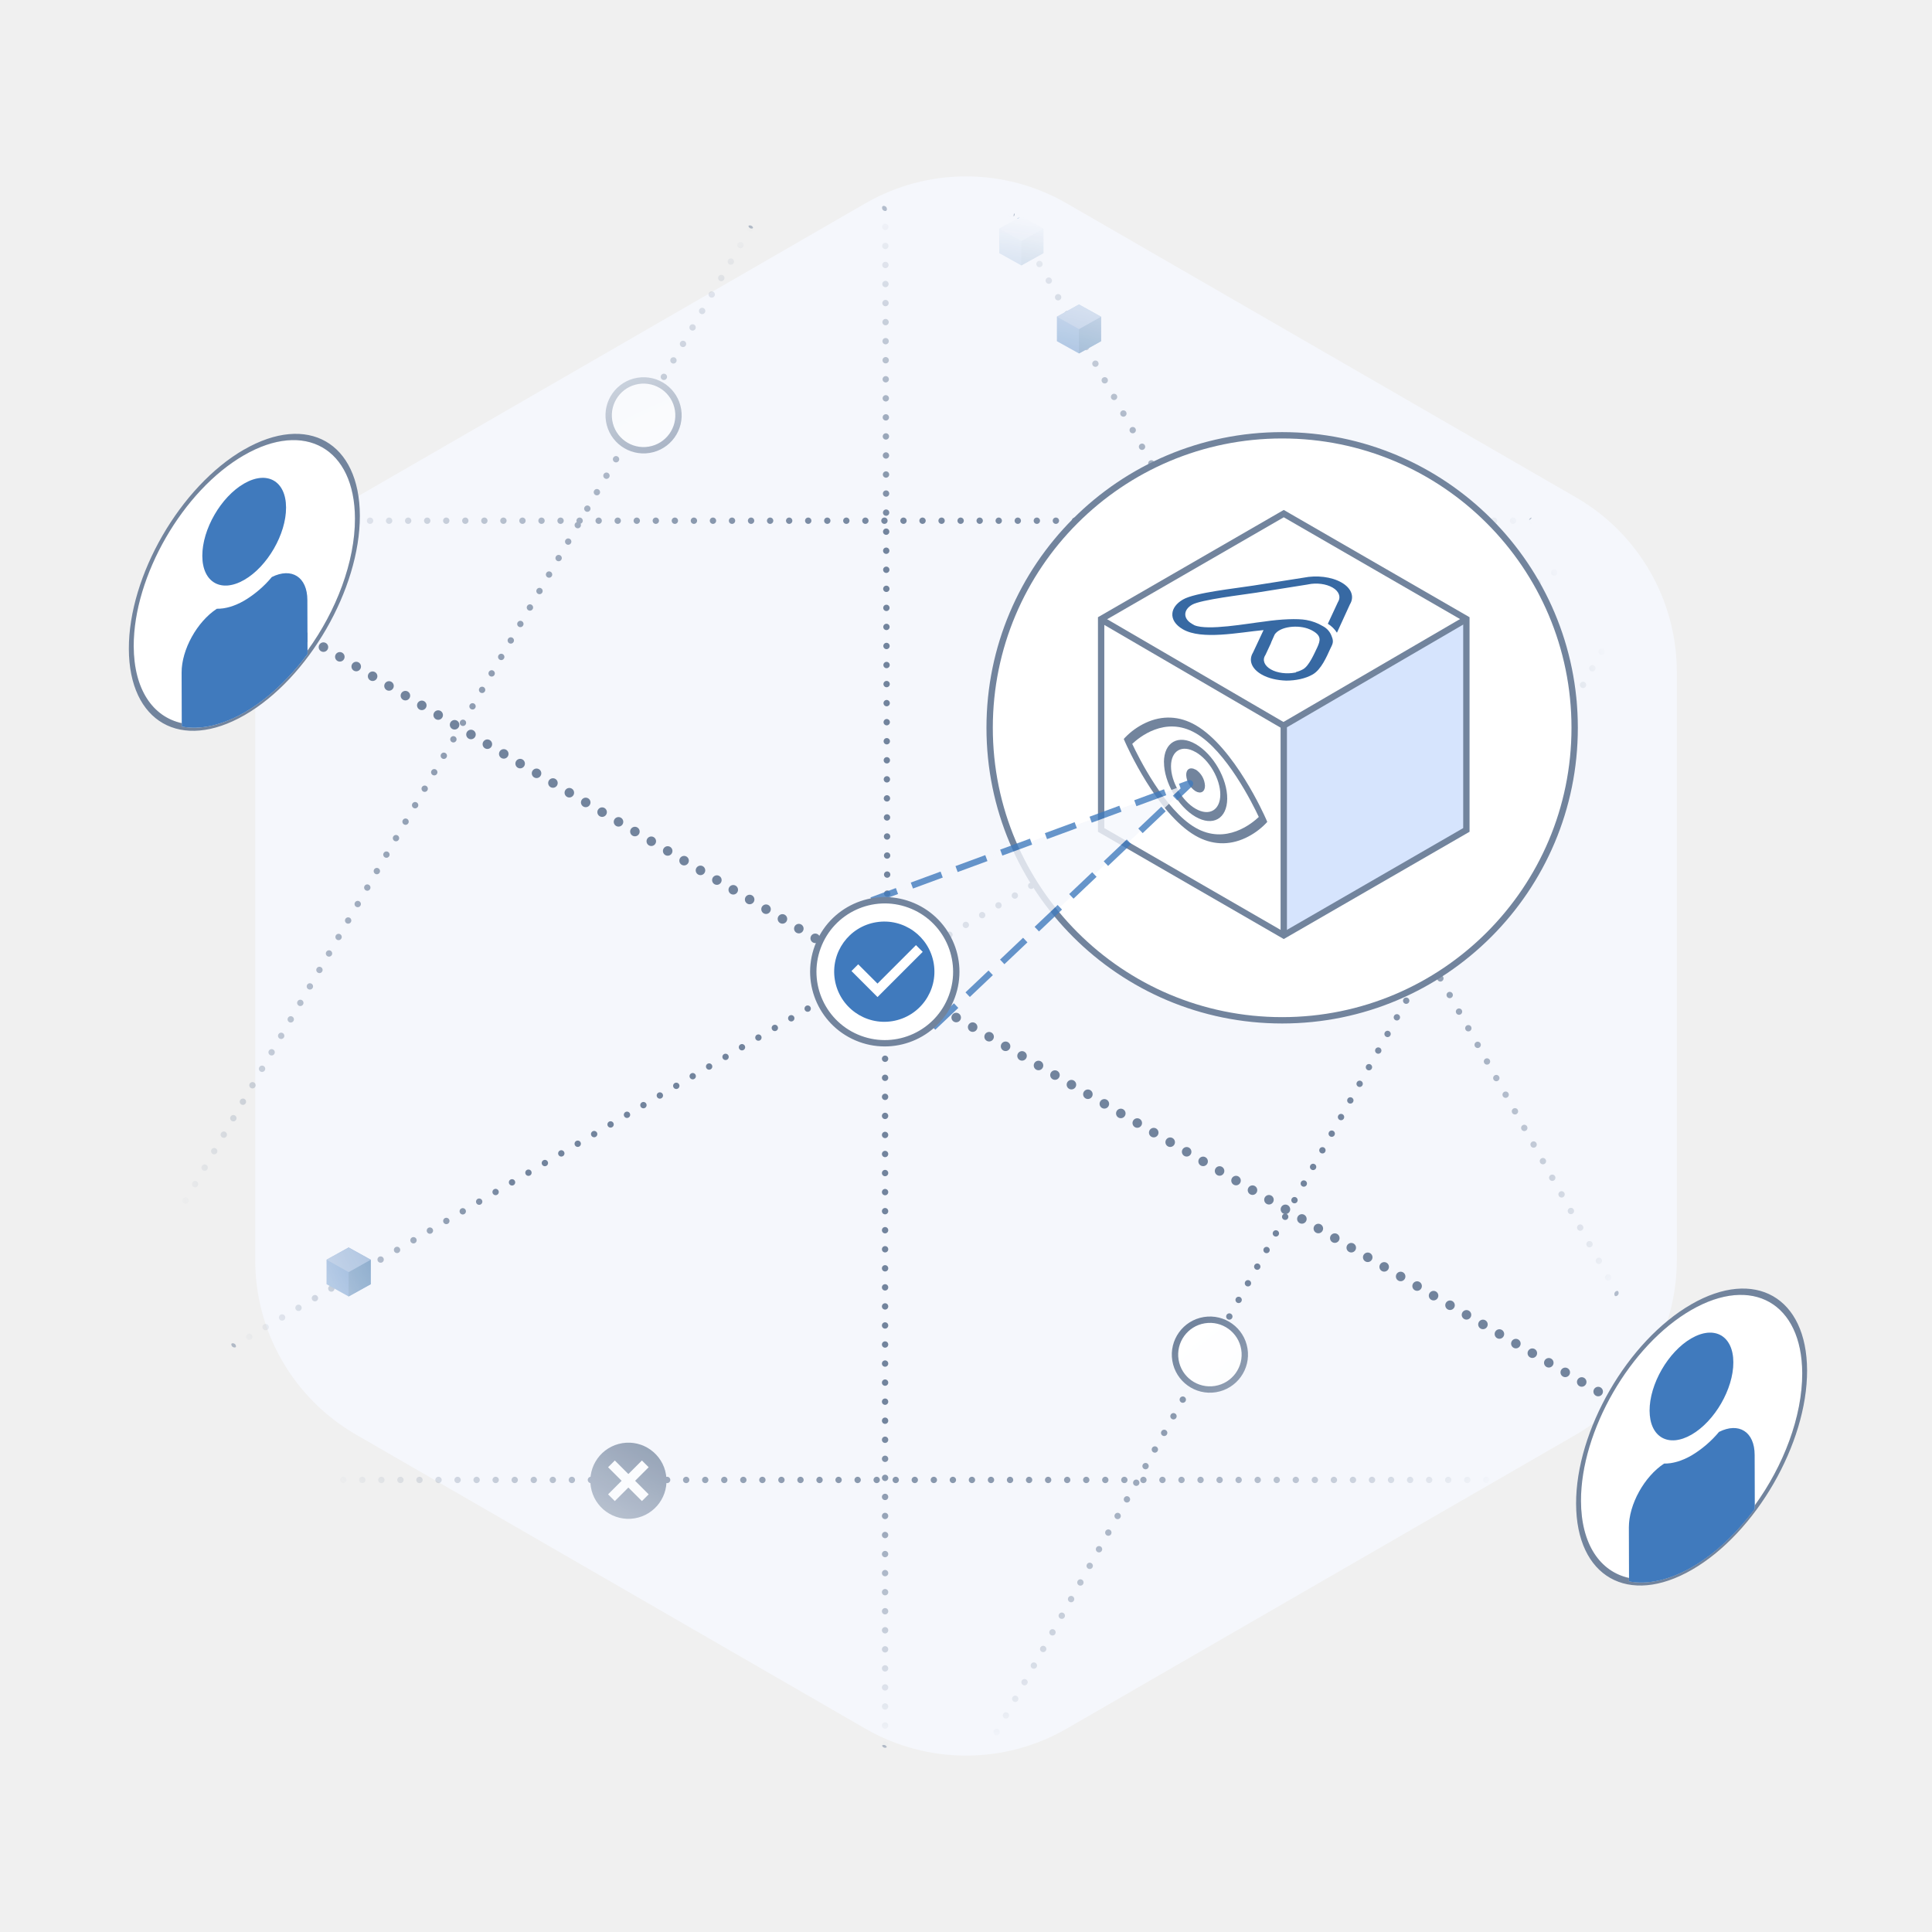
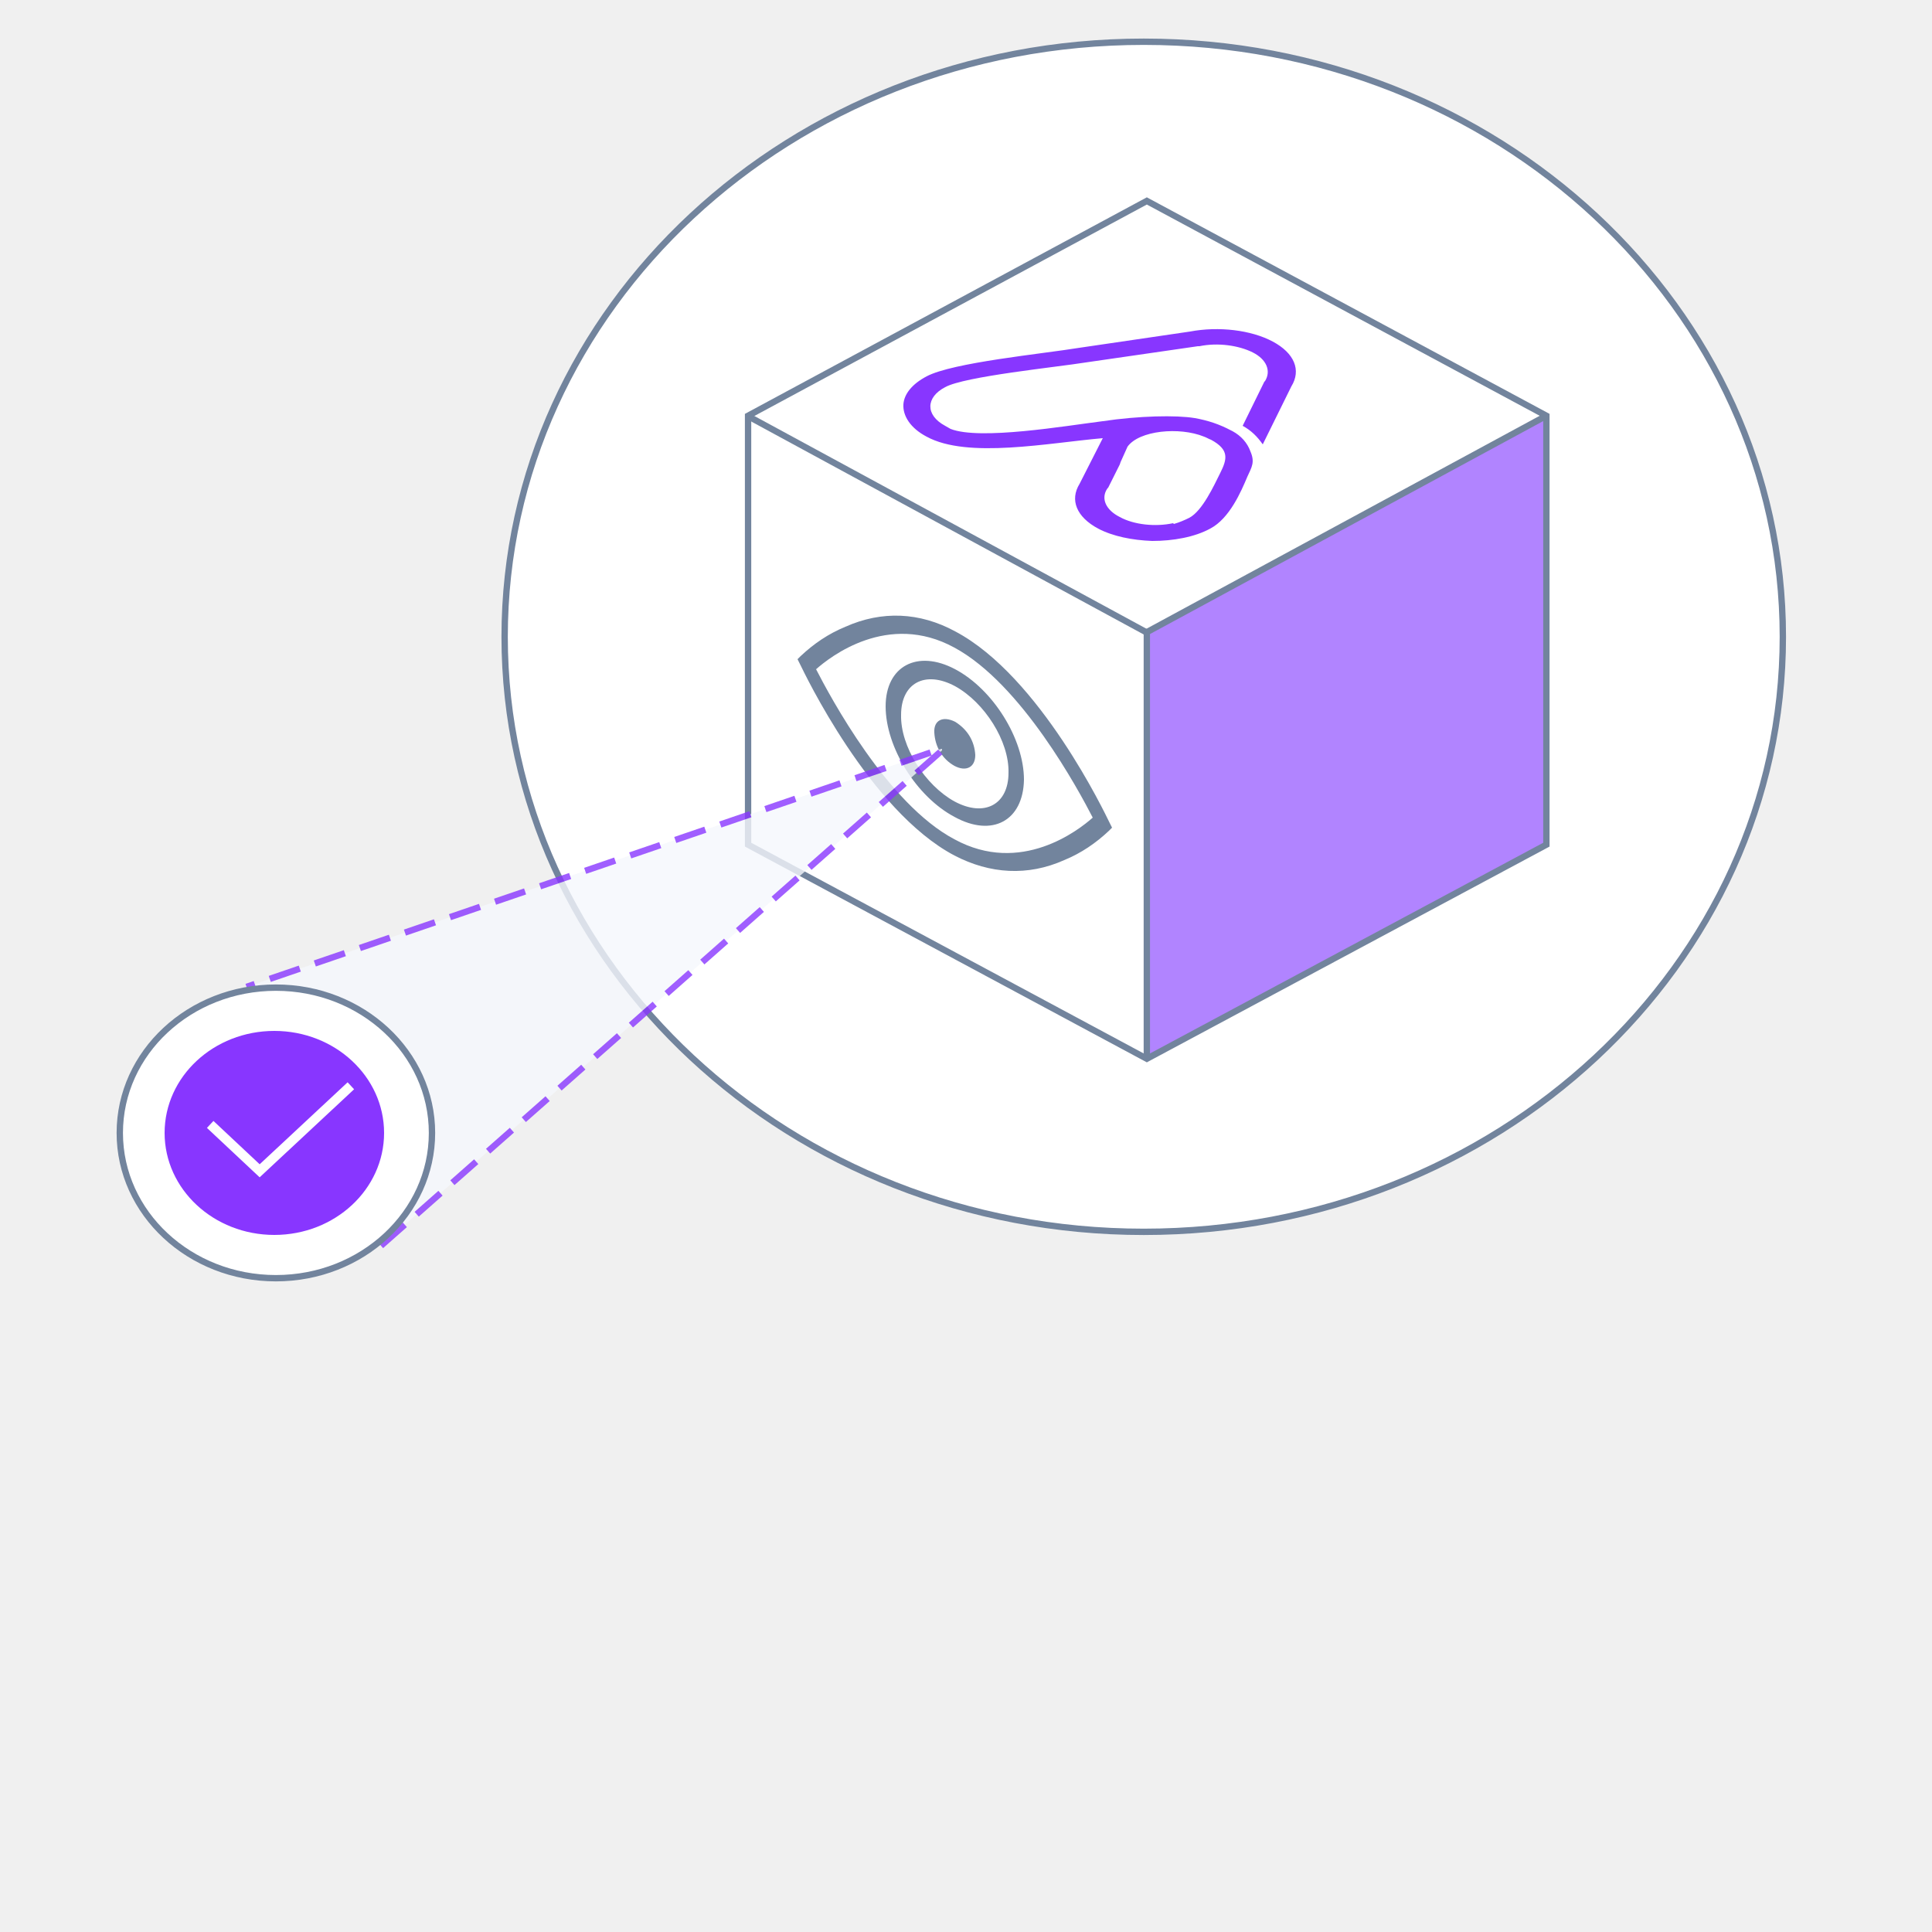
- <svg xmlns="http://www.w3.org/2000/svg" id="Layer_1" data-name="Layer 1" width="250px" height="250px" viewBox="0 0 1216.94 1123.48">
-   <defs>
-     <style>.cls-1,.cls-10,.cls-11,.cls-14,.cls-4,.cls-8{stroke:#72849d;}.cls-1,.cls-11,.cls-4{stroke-linecap:round;stroke-linejoin:round;stroke-dasharray:0 12;}.cls-1,.cls-10,.cls-14,.cls-17,.cls-4,.cls-8{stroke-width:4px;}.cls-1{fill:url(#radial-gradient);}.cls-17,.cls-2{fill:#f5f7fc;}.cls-2{fill-rule:evenodd;}.cls-3{mask:url(#mask);}.cls-11,.cls-14,.cls-4,.cls-9{fill:none;}.cls-5{fill:#407abd;}.cls-6{fill:#2864a0;}.cls-7{fill:#6e96c8;}.cls-15,.cls-8{fill:#72849d;}.cls-10,.cls-14,.cls-17,.cls-8,.cls-9{stroke-miterlimit:10;}.cls-9{stroke:#fff;}.cls-11,.cls-9{stroke-width:6px;}.cls-10,.cls-12{fill:#fff;}.cls-13{fill:#d6e4fd;}.cls-16{fill:#3769a3;}.cls-17{stroke:#407abd;stroke-dasharray:20 10;opacity:0.8;}</style>
-     <radialGradient id="radial-gradient" cx="574.68" cy="569.67" r="485.05" gradientUnits="userSpaceOnUse">
-       <stop offset="0.58" stop-color="#fff" />
-       <stop offset="1" />
-     </radialGradient>
-     <mask id="mask" x="66.63" y="6.73" width="995.09" height="1112.84" maskUnits="userSpaceOnUse">
-       <circle class="cls-1" cx="574.68" cy="569.67" r="485.05" />
-     </mask>
-   </defs>
-   <path class="cls-2" d="M160.75,376.47V747a126.84,126.84,0,0,0,63.41,109.84l320.9,185.27a126.83,126.83,0,0,0,126.83,0L992.78,856.85A126.85,126.85,0,0,0,1056.2,747V376.47a126.85,126.85,0,0,0-63.42-109.84L671.89,81.37a126.81,126.81,0,0,0-126.83,0L224.16,266.63A126.84,126.84,0,0,0,160.75,376.47Z" />
-   <g class="cls-3">
-     <line class="cls-4" x1="115.6" y1="819.61" x2="515.39" y2="584.68" />
-     <line class="cls-4" x1="556.88" y1="566.69" x2="1038.29" y2="278.37" />
-     <line class="cls-4" x1="558.95" y1="552.16" x2="557.5" y2="50.11" />
-     <line class="cls-4" x1="557.5" y1="1100.16" x2="557.5" y2="565.57" />
-     <line class="cls-4" x1="586.72" y1="1117.57" x2="1042.57" y2="303.52" />
-     <line class="cls-4" x1="1036.47" y1="799.77" x2="592.56" y2="8.73" />
-     <line class="cls-4" x1="68.63" y1="792.51" x2="501.72" y2="46.76" />
-     <line class="cls-4" x1="120.21" y1="885.46" x2="1000.62" y2="885.46" />
-     <line class="cls-4" x1="77.09" y1="281.26" x2="1000.62" y2="281.26" />
-     <polygon class="cls-5" points="233.5 762.18 233.5 746.75 219.59 739.04 205.68 746.75 205.68 762.18 219.59 769.9 233.5 762.18" />
-     <polygon class="cls-6" points="233.5 762.18 233.5 746.75 219.59 754.54 219.59 769.9 233.5 762.18" />
-     <polygon class="cls-7" points="233.5 746.75 219.59 739.04 205.68 746.75 219.59 754.54 233.5 746.75" />
-     <polygon class="cls-5" points="693.54 168.19 693.54 152.77 679.63 145.05 665.72 152.77 665.72 168.19 679.63 175.91 693.54 168.19" />
-     <polygon class="cls-6" points="693.54 168.19 693.54 152.77 679.63 160.55 679.63 175.91 693.54 168.19" />
-     <polygon class="cls-7" points="693.54 152.77 679.63 145.05 665.72 152.77 679.63 160.55 693.54 152.77" />
-     <polygon class="cls-5" points="657.23 112.73 657.23 97.3 643.32 89.59 629.41 97.3 629.41 112.73 643.32 120.45 657.23 112.73" />
-     <polygon class="cls-6" points="657.23 112.73 657.23 97.3 643.32 105.09 643.32 120.45 657.23 112.73" />
-     <polygon class="cls-7" points="657.23 97.3 643.32 89.59 629.41 97.3 643.32 105.09 657.23 97.3" />
-     <circle class="cls-8" cx="395.8" cy="886" r="21.99" transform="translate(-136.81 74.84) rotate(-9.22)" />
-     <line class="cls-9" x1="385.14" y1="875.34" x2="406.46" y2="896.66" />
-     <line class="cls-9" x1="385.14" y1="896.66" x2="406.46" y2="875.34" />
-     <circle class="cls-10" cx="405.38" cy="214.9" r="21.99" transform="translate(-29.19 67.71) rotate(-9.22)" />
-     <circle class="cls-10" cx="762.08" cy="806.56" r="21.99" transform="translate(-119.36 132.49) rotate(-9.22)" />
-   </g>
-   <circle class="cls-10" cx="807.61" cy="411.7" r="184.25" />
-   <line class="cls-11" x1="554.8" y1="568.76" x2="186.25" y2="350.53" />
-   <line class="cls-11" x1="1006.67" y1="829.79" x2="569.33" y2="574.99" />
-   <polygon class="cls-12" points="923.65 476.03 923.65 343.2 808.62 276.79 693.59 343.2 693.59 476.03 808.62 542.45 923.65 476.03" />
-   <polygon class="cls-13" points="923.65 476.03 923.65 343.2 808.62 410.24 808.62 542.45 923.65 476.03" />
-   <polygon class="cls-14" points="923.65 476.03 923.65 343.2 808.62 276.79 693.59 343.2 693.59 476.03 808.62 542.45 923.65 476.03" />
-   <polyline class="cls-14" points="923.65 343.2 808.62 410.24 808.62 542.45" />
-   <line class="cls-14" x1="693.21" y1="343.2" x2="808.24" y2="410.24" />
-   <path class="cls-15" d="M707.84,418.75l.83,1.89c.8,1.83,19.88,44.91,44.27,59,10.16,5.86,21.1,6.37,31.61,1.43a43.8,43.8,0,0,0,12.85-9.19l.83-.93-.82-1.89c-.81-1.83-19.9-44.92-44.27-59-10.17-5.87-21.1-6.37-31.62-1.44a43.43,43.43,0,0,0-12.84,9.2Zm5.34,3.08c4-3.8,20.62-17.9,39.94-6.75S789,459.49,792.9,467.86c-4,3.8-20.64,17.9-39.95,6.75S717.1,430.2,713.18,421.83Zm20,11.53c0,12.6,8.86,28,19.83,34.35s19.92,1.23,20-11.38-8.86-28-19.83-34.35S733.17,420.75,733.14,433.36Zm20-6.35c8.55,4.94,15.5,17,15.47,26.79s-7,13.82-15.57,8.88-15.51-17-15.48-26.8S744.53,422.07,753.09,427Zm0,11A13,13,0,0,1,759,448.26c0,3.75-2.66,5.27-5.93,3.38a13,13,0,0,1-5.9-10.21C747.13,437.67,749.79,436.16,753.06,438.05Z" />
-   <path class="cls-16" d="M826.86,378.09c-4.55,2.64-10.68,3.88-16.66,3.89-5.71-.17-11.29-1.41-15.58-3.89-6.3-3.64-8.33-8.93-5.36-13.8l6.63-14.14c-15.69,1.49-38.92,6.37-50.8-.49-4.72-2.72-7-6.36-6.62-10.08.27-3.14,2.54-6.29,6.66-8.68,7.54-4.38,33.2-7,44.18-8.76l31.79-5c8.27-1.66,17.55-.58,23.84,3s8.33,8.93,5.36,13.81l-8.17,17.85a18.29,18.29,0,0,0-5.74-5.63l6.34-13.63.15-.25c1.83-3.05.52-6.61-3.49-8.92s-10-3.14-15.41-2l-.43.09-32.21,5.12c-8.27,1.32-34.94,4.38-40.49,7.61s-5.79,8.67-.07,12l1.58.91c8.43,3.56,33.23-1.07,43.93-2.31,10.4-1.56,21.11-2,26.52-1a30.26,30.26,0,0,1,10.44,3.89l.42.23a11.4,11.4,0,0,1,5.19,6.3c1.44,3.46.45,4.87-1,7.84C835.78,366.6,832.26,375,826.86,378.09Zm-10.56-1.33v-.15a19.59,19.59,0,0,0,4.55-1.83c3.84-2.23,7.09-10.08,8.91-13.8,1.91-4.25,2.66-7.15-2.76-10.28-.59-.34-1.26-.69-2-1-7.15-3.14-18.7-1.9-22.1,3.23l-2.1,4.7-.28.83-3.39,7.27-.15.25c-2,3.14-.52,6.61,3.49,8.92s10.14,3.06,15.41,2l.43-.09" />
-   <path class="cls-17" d="M587.74,600.44,749.53,447.06a.26.26,0,0,0-.23-.44L549,520.41" />
-   <path class="cls-12" d="M153.9,318.49c-14.57,8.41-26.41,1.65-26.46-15.08s11.72-37.12,26.28-45.53,26.41-1.66,26.46,15.08-11.72,37.12-26.28,45.53M153.67,240C115.26,262.19,84.1,316.16,84.22,360.3c.08,27.26,12.07,44.5,30.27,48.48L114.4,377c0-14.53,9.75-32.09,22.18-40.23,5.2.1,11.1-1.55,17.35-5.16a67.71,67.71,0,0,0,17.34-14.87c12.43-6.21,22.29,0,22.33,14.53l.1,31.83c18.11-24.95,30-55.95,29.88-83.21-.13-44.14-31.48-62-69.91-39.83" />
-   <path class="cls-15" d="M114.49,408.78c-18.2-4-30.19-21.22-30.27-48.48-.12-44.14,31-98.11,69.45-120.29s69.78-4.31,69.91,39.83c.08,27.26-11.77,58.26-29.88,83.21v2.16c-11.3,15.27-24.91,28.23-39.57,36.7s-28.29,11.23-39.64,9v-2.16m39.17-172.29C113.55,259.65,81,316,81.16,362.07s32.87,64.75,73,41.59,72.64-79.5,72.51-125.59-32.87-64.74-73-41.58" />
-   <path class="cls-5" d="M171.27,316.69a67.71,67.71,0,0,1-17.34,14.87c-6.25,3.61-12.15,5.26-17.35,5.16-12.43,8.14-22.22,25.7-22.18,40.23l.09,31.83v2.16c11.35,2.2,25-.57,39.64-9s28.27-21.43,39.57-36.7v-2.16l-.1-31.83c0-14.53-9.9-20.74-22.33-14.53" />
-   <path class="cls-5" d="M153.72,257.88c-14.56,8.41-26.32,28.79-26.28,45.53s11.89,23.49,26.46,15.08,26.33-28.8,26.28-45.53-11.89-23.49-26.46-15.08" />
-   <path class="cls-12" d="M1065.51,856.9c-14.56,8.41-26.4,1.66-26.45-15.07s11.72-37.12,26.28-45.53,26.41-1.65,26.46,15.08-11.72,37.12-26.29,45.52m-.22-78.47c-38.42,22.18-69.58,76.15-69.45,120.3.08,27.25,12.06,44.49,30.26,48.48l-.09-31.84c0-14.53,9.75-32.09,22.18-40.23,5.2.1,11.1-1.55,17.36-5.16a68.06,68.06,0,0,0,17.34-14.88c12.43-6.21,22.28,0,22.32,14.54l.09,31.84c18.12-25,30-56,29.9-83.21-.13-44.15-31.49-62-69.91-39.84" />
-   <path class="cls-15" d="M1026.1,947.21c-18.2-4-30.18-21.23-30.26-48.48-.13-44.15,31-98.12,69.45-120.3s69.78-4.31,69.91,39.84c.07,27.26-11.78,58.26-29.9,83.21v2.15c-11.3,15.27-24.9,28.23-39.56,36.69s-28.3,11.24-39.65,9v-2.16m39.18-172.3c-40.11,23.15-72.64,79.5-72.51,125.59s32.87,64.74,73,41.58,72.63-79.49,72.5-125.58-32.87-64.75-73-41.59" />
-   <path class="cls-5" d="M1082.89,855.1A68.06,68.06,0,0,1,1065.55,870c-6.26,3.61-12.16,5.26-17.36,5.16-12.43,8.14-22.22,25.7-22.18,40.23l.09,31.84v2.16c11.35,2.19,25-.58,39.65-9s28.26-21.42,39.56-36.69v-2.15l-.09-31.84c0-14.53-9.89-20.75-22.32-14.54" />
-   <path class="cls-5" d="M1065.34,796.3c-14.56,8.41-26.33,28.8-26.28,45.53s11.89,23.48,26.45,15.07,26.33-28.78,26.29-45.52-11.9-23.49-26.46-15.08" />
-   <circle class="cls-10" cx="557.32" cy="565.39" r="45.03" transform="translate(-166.2 892.17) rotate(-69.72)" />
-   <circle class="cls-5" cx="556.99" cy="565.35" r="31.57" transform="translate(-83.37 96.52) rotate(-9.22)" />
-   <polyline class="cls-9" points="538.45 562.79 552.73 577.06 579.08 550.71" />
+ <svg xmlns="http://www.w3.org/2000/svg" version="1.1" id="Layer_1" x="0px" y="0px" viewBox="0 0 250 250" style="enable-background:new 0 0 250 250;" xml:space="preserve">
+   <style type="text/css">
+ 	.st0{fill:#FFFFFF;stroke:#72849D;stroke-width:0.822;stroke-miterlimit:2.054;}
+ 	
+ 		.st1{fill:none;stroke:#72849D;stroke-width:1.233;stroke-linecap:round;stroke-linejoin:round;stroke-miterlimit:10;stroke-dasharray:0,2.465;}
+ 	.st2{fill:#FFFFFF;}
+ 	.st3{fill:#B184FF;}
+ 	.st4{fill:none;stroke:#72849D;stroke-width:0.822;stroke-miterlimit:2.054;}
+ 	.st5{fill:#72849D;}
+ 	.st6{fill:#8836FF;}
+ 	
+ 		.st7{opacity:0.8;fill:#F5F7FC;stroke:#8836FF;stroke-width:0.822;stroke-miterlimit:2.054;stroke-dasharray:4.109,2.054;enable-background:new    ;}
+ 	.st8{fill:none;stroke:#FFFFFF;stroke-width:1.233;stroke-miterlimit:2.054;}
+ </style>
+   <ellipse class="st0" cx="148" cy="82.4" rx="82.7" ry="77" />
+   <path class="st1" d="M34.5,148" />
+   <polygon class="st2" points="200.1,109.3 200.1,53.8 148.4,26 96.8,53.8 96.8,109.3 148.4,137 " />
+   <polygon class="st3" points="200.1,109.3 200.1,53.8 148.4,81.8 148.4,137 " />
+   <polygon class="st4" points="200.1,109.3 200.1,53.8 148.4,26 96.8,53.8 96.8,109.3 148.4,137 " />
+   <polyline class="st4" points="200.1,53.8 148.4,81.8 148.4,137 " />
+   <line class="st4" x1="96.7" y1="53.8" x2="148.3" y2="81.8" />
+   <path class="st5" d="M103.2,85.3l0.4,0.8c0.4,0.8,8.9,18.8,19.9,24.6c4.6,2.4,9.5,2.7,14.2,0.6c2.2-0.9,4.1-2.2,5.8-3.8l0.4-0.4  l-0.4-0.8c-0.4-0.8-8.9-18.8-19.9-24.6c-4.6-2.5-9.5-2.7-14.2-0.6c-2.2,0.9-4.1,2.2-5.8,3.8L103.2,85.3z M105.6,86.6  c1.8-1.6,9.3-7.5,17.9-2.8c8.7,4.7,16.1,18.5,17.9,22c-1.8,1.6-9.3,7.5-17.9,2.8C114.8,104,107.4,90.1,105.6,86.6L105.6,86.6z   M114.6,91.4c0,5.3,4,11.7,8.9,14.3c4.9,2.7,8.9,0.5,9-4.8c0-5.3-4-11.7-8.9-14.3S114.6,86.2,114.6,91.4L114.6,91.4z M123.6,88.8  c3.8,2.1,7,7.1,6.9,11.2c0,4.1-3.1,5.8-7,3.7c-3.8-2.1-7-7.1-6.9-11.2C116.6,88.4,119.7,86.7,123.6,88.8L123.6,88.8z M123.6,93.4  c1.6,1,2.5,2.5,2.6,4.3c0,1.6-1.2,2.2-2.7,1.4c-1.6-0.9-2.5-2.5-2.6-4.3C120.8,93.2,122,92.6,123.6,93.4L123.6,93.4z" />
+   <path class="st6" d="M156.6,68.4c-2,1.1-4.8,1.6-7.5,1.6c-2.6-0.1-5.1-0.6-7-1.6c-2.8-1.5-3.7-3.7-2.4-5.8l3-5.9  c-7,0.6-17.5,2.7-22.8-0.2c-2.1-1.1-3.1-2.7-3-4.2c0.1-1.3,1.1-2.6,3-3.6c3.4-1.8,14.9-2.9,19.8-3.7l14.3-2.1  c3.7-0.7,7.9-0.2,10.7,1.3c2.8,1.5,3.7,3.7,2.4,5.8l-3.7,7.5c-0.7-1-1.5-1.8-2.6-2.4l2.8-5.7l0.1-0.1c0.8-1.3,0.2-2.8-1.6-3.7  s-4.5-1.3-6.9-0.8l-0.2,0l-14.5,2.1c-3.7,0.6-15.7,1.8-18.2,3.2c-2.5,1.3-2.6,3.6,0,5l0.7,0.4c3.8,1.5,14.9-0.4,19.7-1  c4.7-0.7,9.5-0.8,11.9-0.4c1.7,0.3,3.2,0.8,4.7,1.6l0.2,0.1c1.1,0.6,1.9,1.5,2.3,2.6c0.6,1.4,0.2,2-0.4,3.3  C160.6,63.6,159.1,67.1,156.6,68.4z M151.9,67.8L151.9,67.8c0.7-0.2,1.4-0.5,2-0.8c1.7-0.9,3.2-4.2,4-5.8c0.9-1.8,1.2-3-1.2-4.3  c-0.3-0.1-0.6-0.3-0.9-0.4c-3.2-1.3-8.4-0.8-9.9,1.3l-0.9,2l-0.1,0.3l-1.5,3l-0.1,0.1c-0.9,1.3-0.2,2.8,1.6,3.7  c1.8,1,4.6,1.3,6.9,0.8L151.9,67.8" />
+   <path class="st7" d="M49.3,161.2l72.6-64.1c0,0,0-0.1,0-0.2c0,0-0.1,0-0.1,0l-89.9,30.8" />
+   <ellipse class="st0" cx="35.7" cy="146.6" rx="20.2" ry="18.8" />
+   <ellipse class="st6" cx="35.5" cy="146.6" rx="14.2" ry="13.2" />
+   <polyline class="st8" points="27.2,145.5 33.6,151.5 45.4,140.5 " />
</svg>
